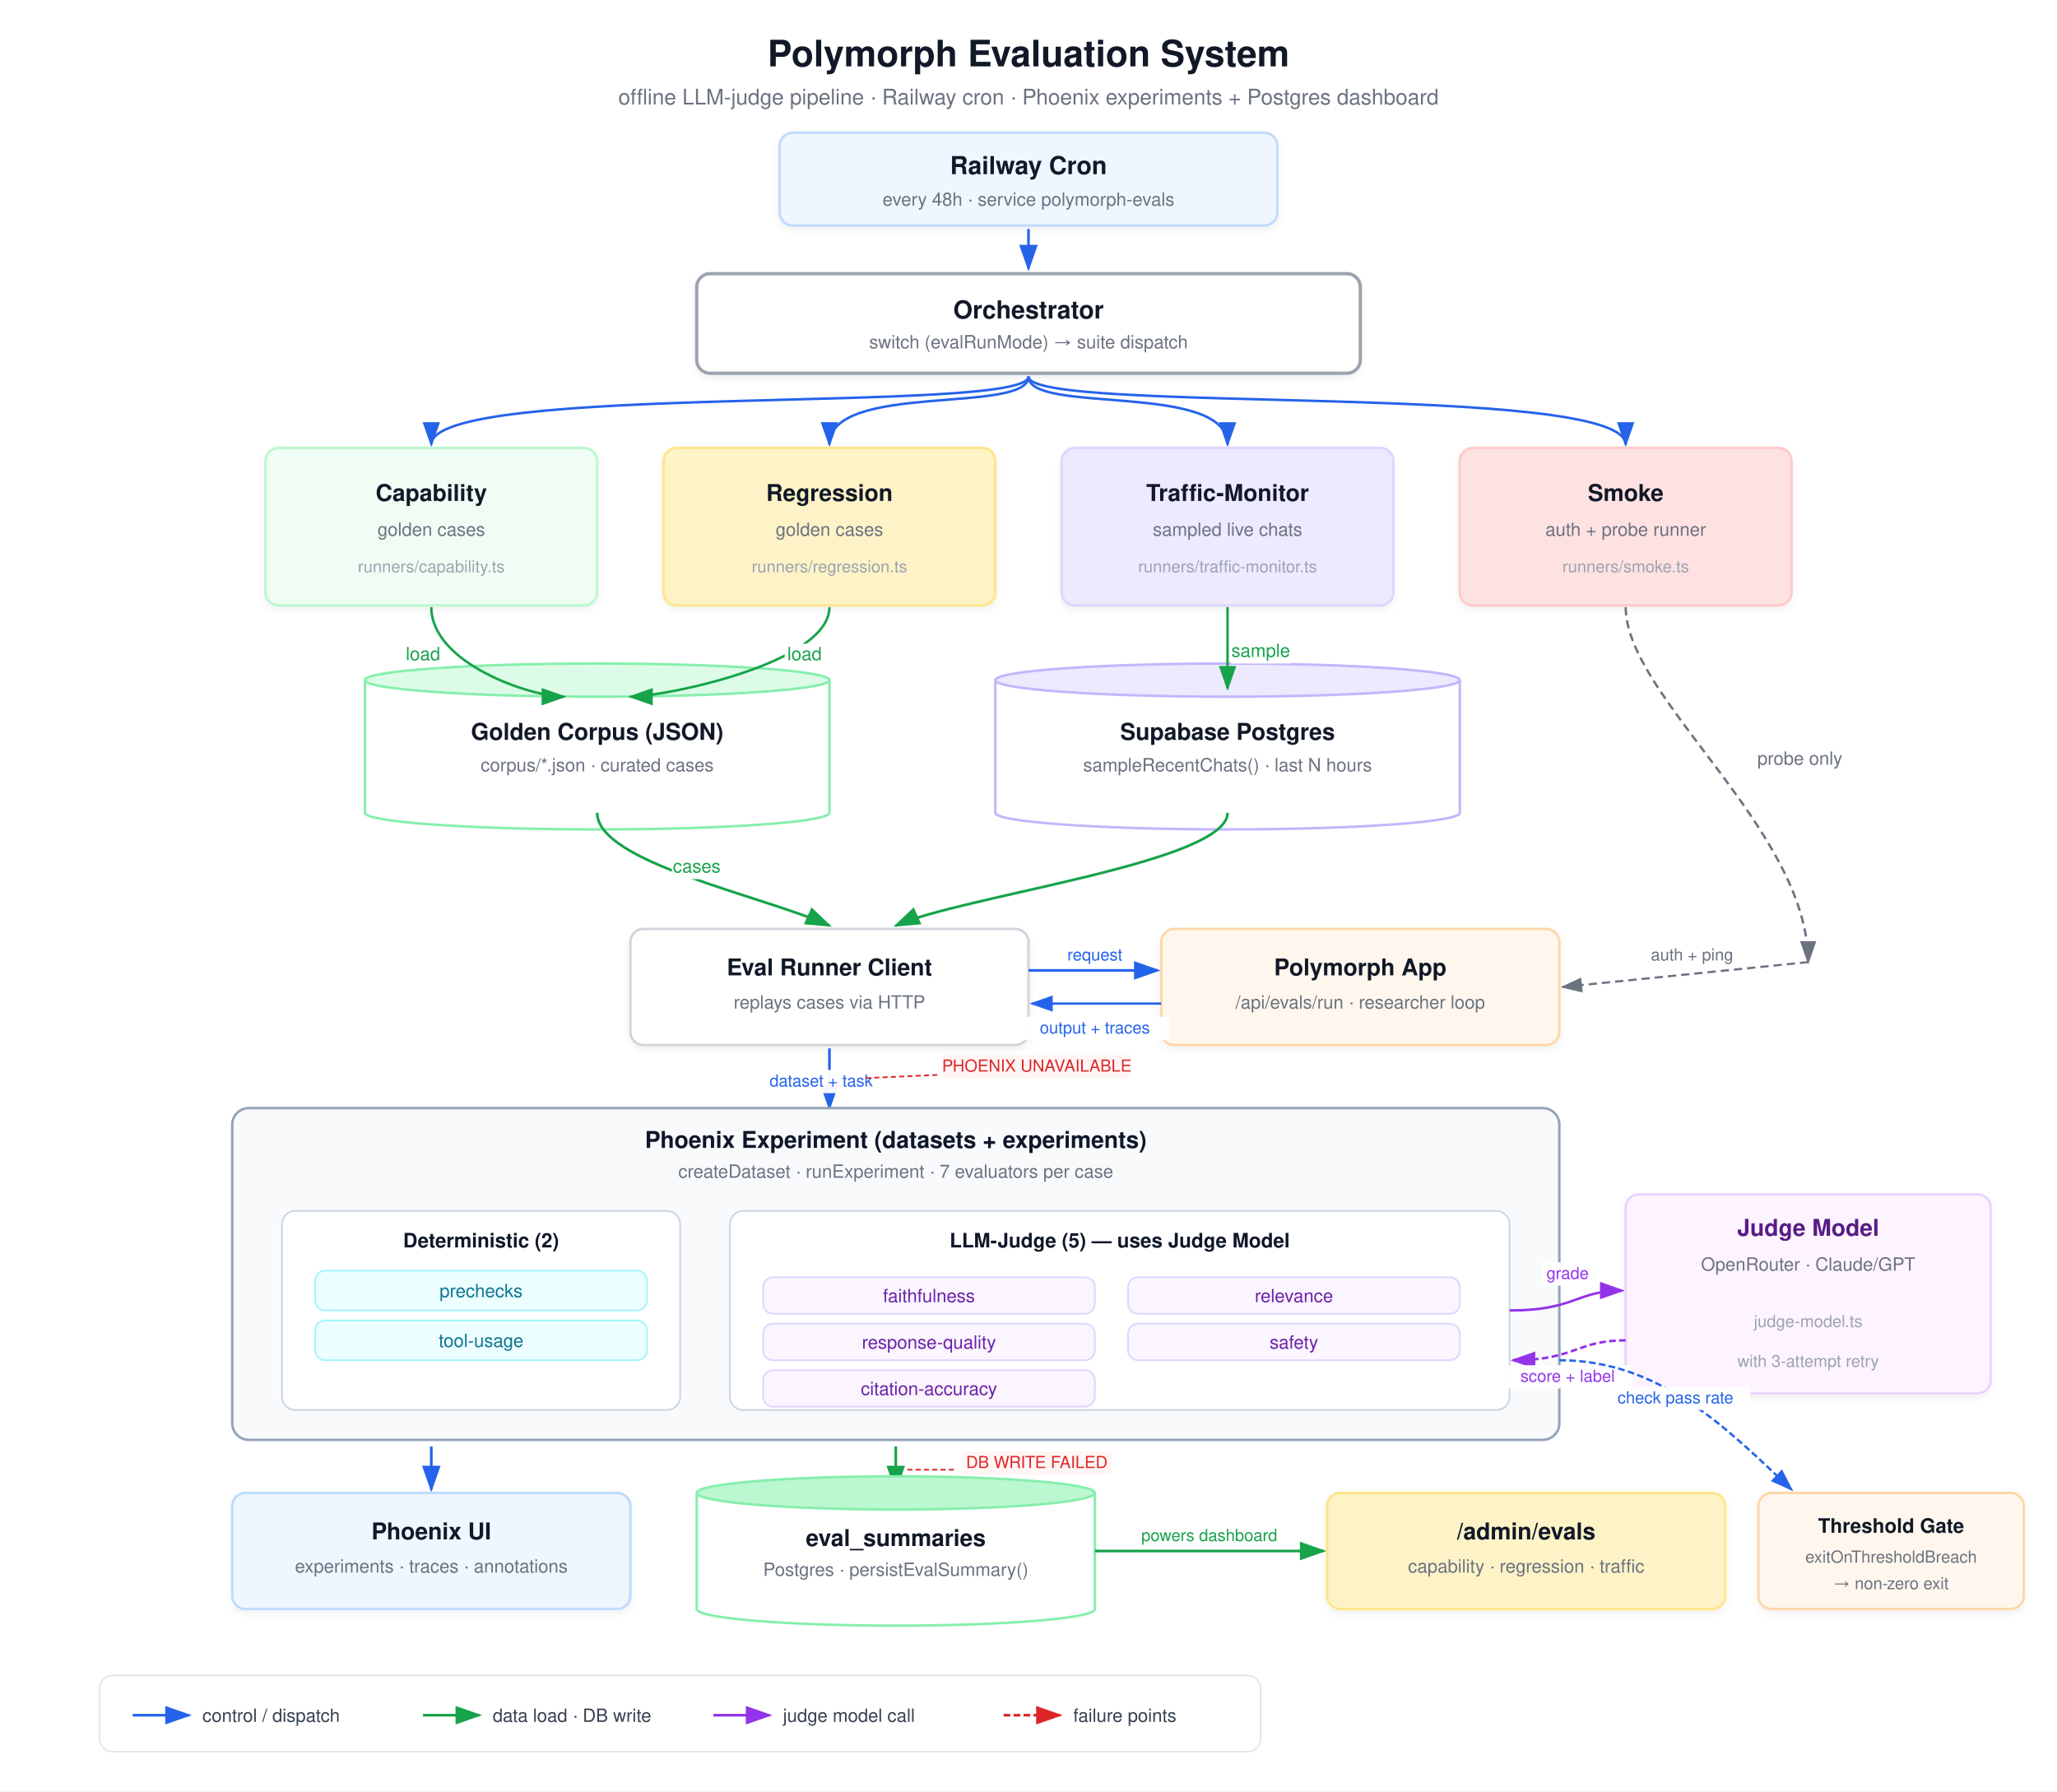
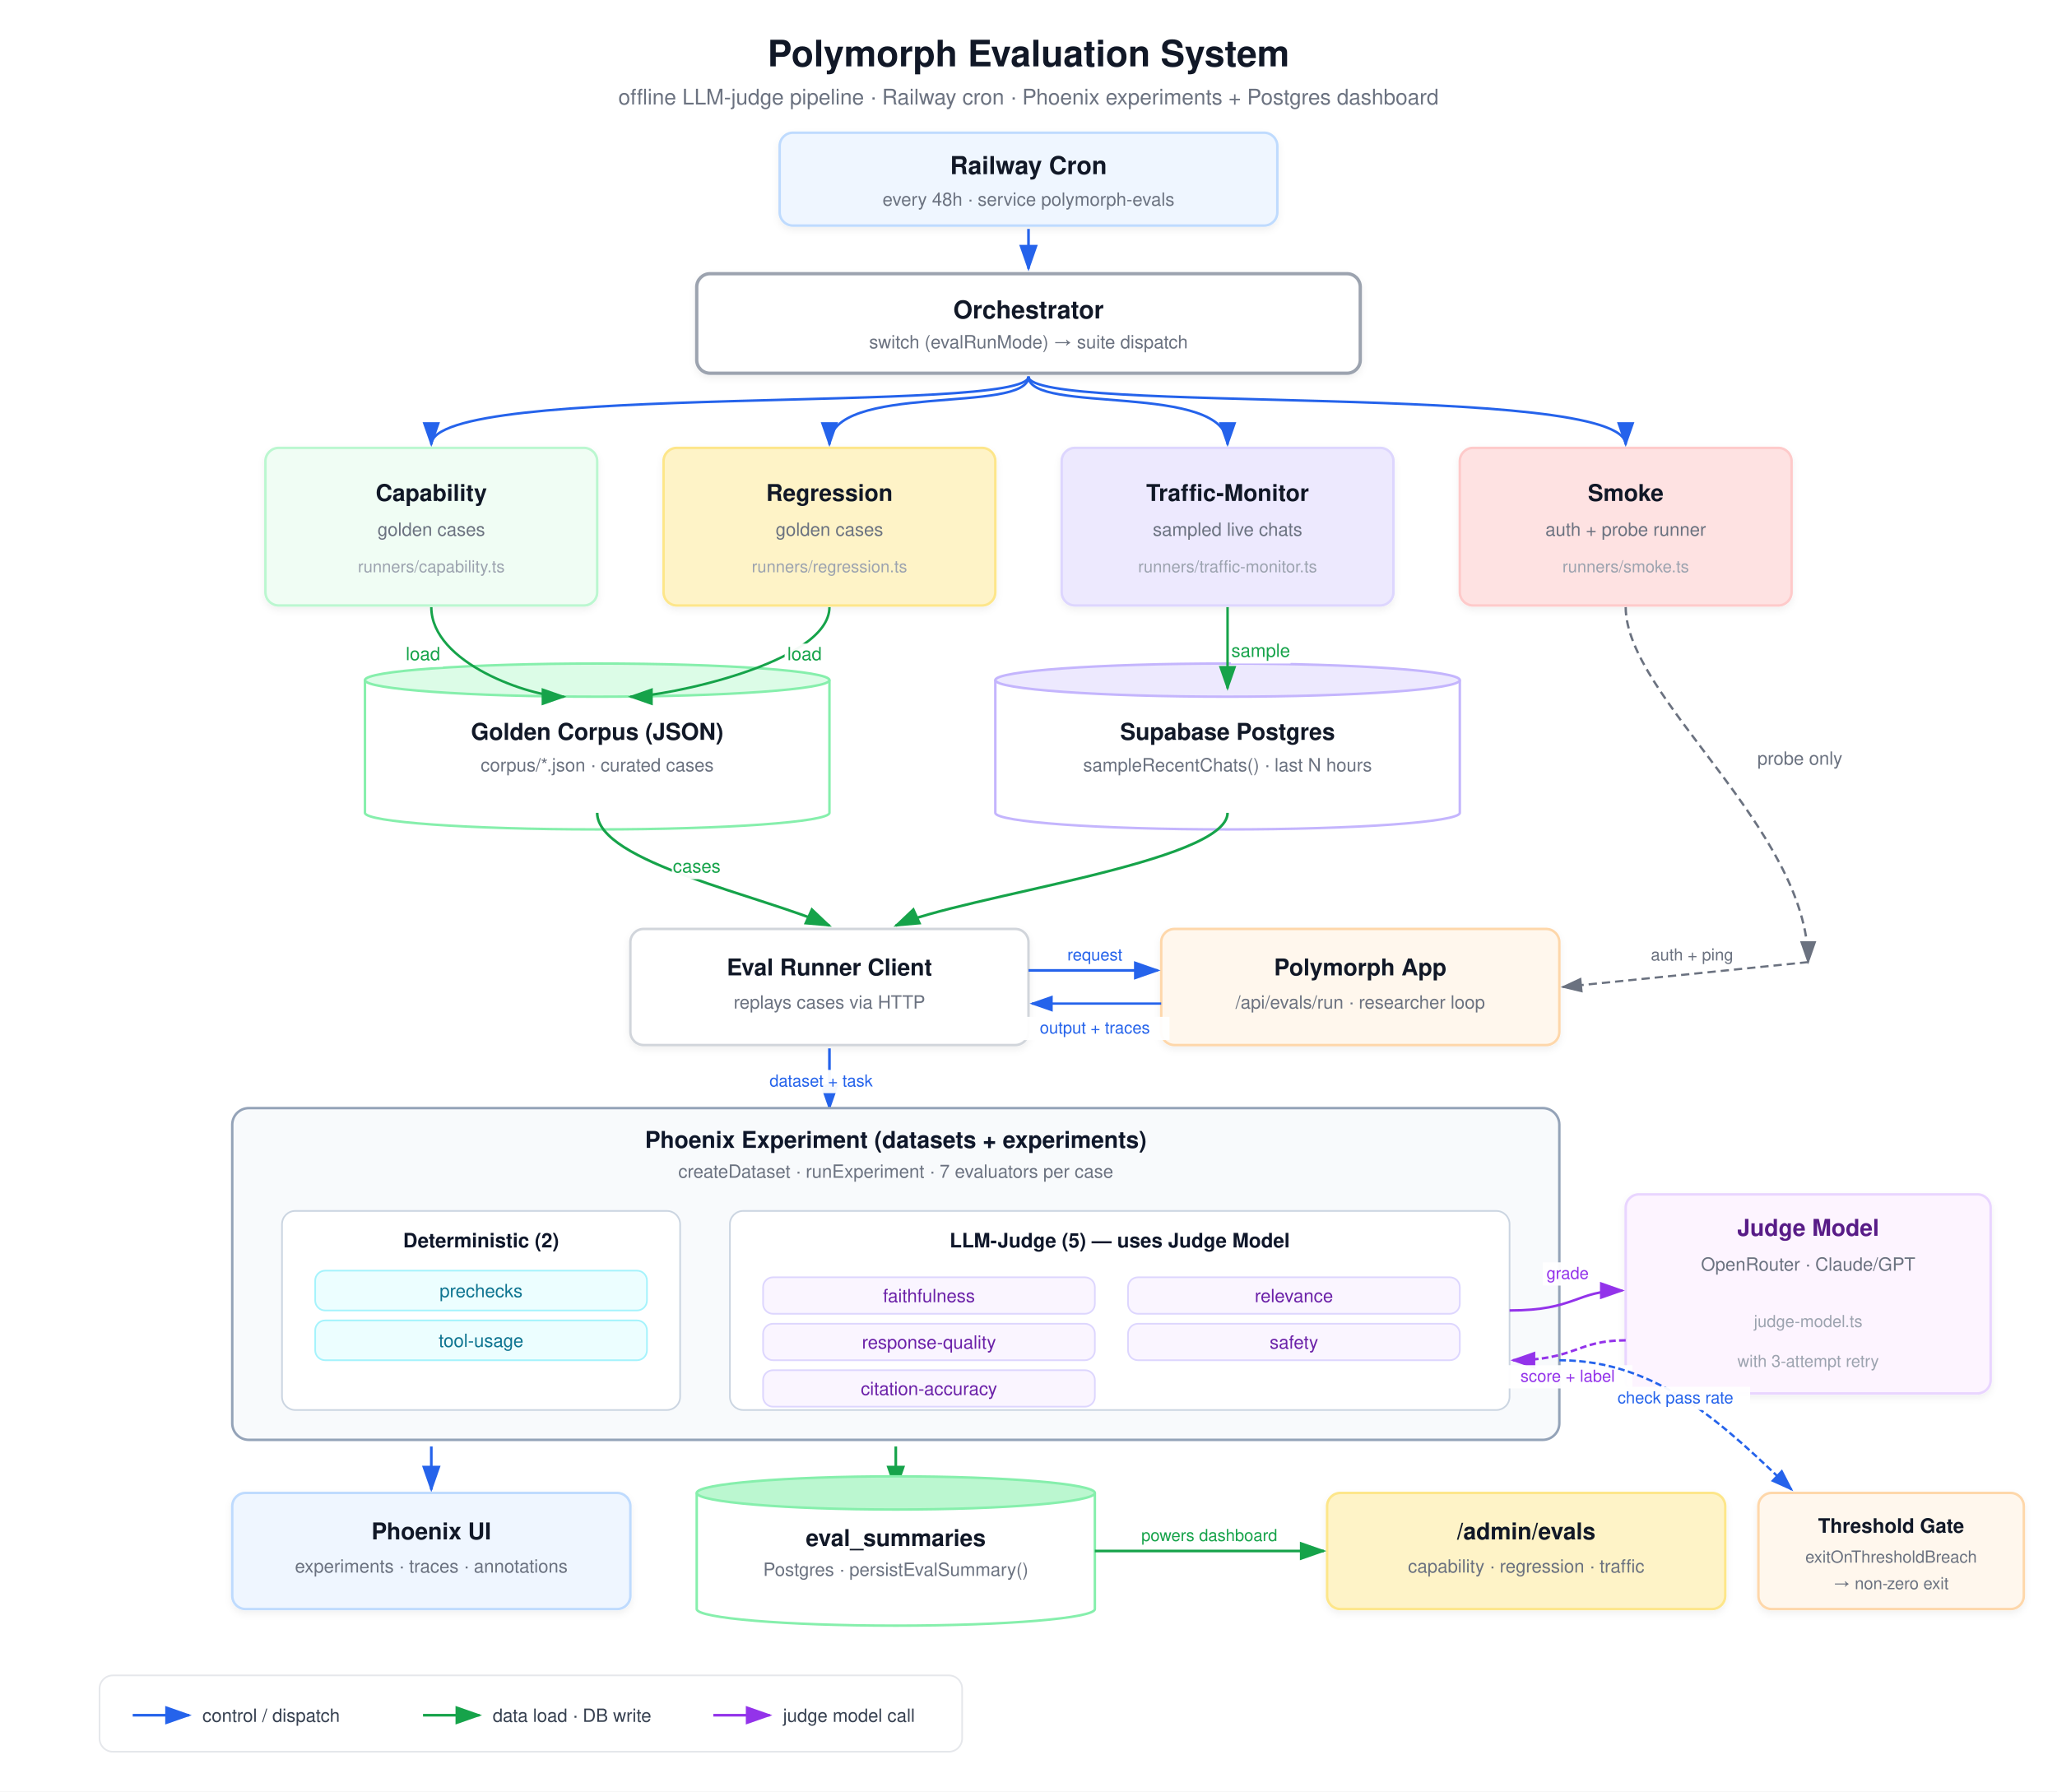
<svg xmlns="http://www.w3.org/2000/svg" viewBox="0 0 1240 1080" font-family="Helvetica Neue, Helvetica, Arial, sans-serif">
  <defs>
    <marker id="arr-blue" markerWidth="10" markerHeight="7" refX="9" refY="3.5" orient="auto">
      <polygon points="0 0, 10 3.5, 0 7" fill="#2563eb" />
    </marker>
    <marker id="arr-green" markerWidth="10" markerHeight="7" refX="9" refY="3.5" orient="auto">
      <polygon points="0 0, 10 3.5, 0 7" fill="#16a34a" />
    </marker>
    <marker id="arr-purple" markerWidth="10" markerHeight="7" refX="9" refY="3.5" orient="auto">
      <polygon points="0 0, 10 3.5, 0 7" fill="#9333ea" />
    </marker>
    <marker id="arr-red" markerWidth="10" markerHeight="7" refX="9" refY="3.5" orient="auto">
      <polygon points="0 0, 10 3.5, 0 7" fill="#dc2626" />
    </marker>
    <marker id="arr-gray" markerWidth="10" markerHeight="7" refX="9" refY="3.5" orient="auto">
      <polygon points="0 0, 10 3.5, 0 7" fill="#6b7280" />
    </marker>
    <filter id="softshadow" x="-20%" y="-20%" width="140%" height="140%">
      <feDropShadow dx="0" dy="2" stdDeviation="2" flood-opacity="0.06" />
    </filter>
  </defs>
  <rect width="1240" height="1080" fill="#ffffff" />
  <text x="620" y="40" text-anchor="middle" font-size="22" font-weight="600" fill="#111827">Polymorph Evaluation System</text>
  <text x="620" y="63" text-anchor="middle" font-size="13" fill="#6b7280">offline LLM-judge pipeline · Railway cron · Phoenix experiments + Postgres dashboard</text>
  <rect x="470" y="80" width="300" height="56" rx="8" ry="8" fill="#eff6ff" stroke="#bfdbfe" stroke-width="1.5" filter="url(#softshadow)" />
  <text x="620" y="105" text-anchor="middle" font-size="15" font-weight="600" fill="#111827">Railway Cron</text>
  <text x="620" y="124" text-anchor="middle" font-size="11" font-weight="400" fill="#6b7280">every 48h · service polymorph-evals</text>
  <line x1="620" y1="138" x2="620" y2="162" stroke="#2563eb" stroke-width="1.6" marker-end="url(#arr-blue)" />
  <rect x="420" y="165" width="400" height="60" rx="8" ry="8" fill="#ffffff" stroke="#9ca3af" stroke-width="2" filter="url(#softshadow)" />
  <text x="620" y="192" text-anchor="middle" font-size="15" font-weight="600" fill="#111827">Orchestrator</text>
  <text x="620" y="210" text-anchor="middle" font-size="11" font-weight="400" fill="#6b7280">switch (evalRunMode) → suite dispatch</text>
  <path d="M 620,227 C 620,250 260,230 260,268" fill="none" stroke="#2563eb" stroke-width="1.5" marker-end="url(#arr-blue)" />
  <path d="M 620,227 C 620,250 500,230 500,268" fill="none" stroke="#2563eb" stroke-width="1.5" marker-end="url(#arr-blue)" />
  <path d="M 620,227 C 620,250 740,230 740,268" fill="none" stroke="#2563eb" stroke-width="1.5" marker-end="url(#arr-blue)" />
  <path d="M 620,227 C 620,250 980,230 980,268" fill="none" stroke="#2563eb" stroke-width="1.5" marker-end="url(#arr-blue)" />
  <rect x="160" y="270" width="200" height="95" rx="8" ry="8" fill="#f0fdf4" stroke="#bbf7d0" stroke-width="1.5" filter="url(#softshadow)" />
  <text x="260" y="302" text-anchor="middle" font-size="14" font-weight="600" fill="#111827">Capability</text>
  <text x="260" y="323" text-anchor="middle" font-size="11" font-weight="400" fill="#6b7280">golden cases</text>
  <text x="260" y="345" text-anchor="middle" font-size="10" font-weight="400" fill="#9ca3af">runners/capability.ts</text>
  <rect x="400" y="270" width="200" height="95" rx="8" ry="8" fill="#fef3c7" stroke="#fde68a" stroke-width="1.5" filter="url(#softshadow)" />
  <text x="500" y="302" text-anchor="middle" font-size="14" font-weight="600" fill="#111827">Regression</text>
  <text x="500" y="323" text-anchor="middle" font-size="11" font-weight="400" fill="#6b7280">golden cases</text>
  <text x="500" y="345" text-anchor="middle" font-size="10" font-weight="400" fill="#9ca3af">runners/regression.ts</text>
  <rect x="640" y="270" width="200" height="95" rx="8" ry="8" fill="#ede9fe" stroke="#ddd6fe" stroke-width="1.5" filter="url(#softshadow)" />
  <text x="740" y="302" text-anchor="middle" font-size="14" font-weight="600" fill="#111827">Traffic-Monitor</text>
  <text x="740" y="323" text-anchor="middle" font-size="11" font-weight="400" fill="#6b7280">sampled live chats</text>
  <text x="740" y="345" text-anchor="middle" font-size="10" font-weight="400" fill="#9ca3af">runners/traffic-monitor.ts</text>
  <rect x="880" y="270" width="200" height="95" rx="8" ry="8" fill="#fee2e2" stroke="#fecaca" stroke-width="1.5" filter="url(#softshadow)" />
  <text x="980" y="302" text-anchor="middle" font-size="14" font-weight="600" fill="#111827">Smoke</text>
  <text x="980" y="323" text-anchor="middle" font-size="11" font-weight="400" fill="#6b7280">auth + probe runner</text>
  <text x="980" y="345" text-anchor="middle" font-size="10" font-weight="400" fill="#9ca3af">runners/smoke.ts</text>
  <path d="M 220.0,410.0 L 220.0,490.0 A 140.0,10 0 0 0 500.0,490.0 L 500.0,410.0" fill="#ffffff" stroke="#86efac" stroke-width="1.5" />
  <ellipse cx="360" cy="410.0" rx="140.0" ry="10" fill="#dcfce7" stroke="#86efac" stroke-width="1.5" />
  <text x="360" y="446" text-anchor="middle" font-size="14" font-weight="600" fill="#111827">Golden Corpus (JSON)</text>
  <text x="360" y="465" text-anchor="middle" font-size="11" font-weight="400" fill="#6b7280">corpus/*.json · curated cases</text>
  <path d="M 600.0,410.0 L 600.0,490.0 A 140.0,10 0 0 0 880.0,490.0 L 880.0,410.0" fill="#ffffff" stroke="#c4b5fd" stroke-width="1.5" />
  <ellipse cx="740" cy="410.0" rx="140.0" ry="10" fill="#ede9fe" stroke="#c4b5fd" stroke-width="1.5" />
  <text x="740" y="446" text-anchor="middle" font-size="14" font-weight="600" fill="#111827">Supabase Postgres</text>
  <text x="740" y="465" text-anchor="middle" font-size="11" font-weight="400" fill="#6b7280">sampleRecentChats() · last N hours</text>
  <path d="M 260,366 C 260,400 320,420 340,420" fill="none" stroke="#16a34a" stroke-width="1.5" marker-end="url(#arr-green)" />
  <path d="M 500,366 C 500,400 400,420 380,420" fill="none" stroke="#16a34a" stroke-width="1.5" marker-end="url(#arr-green)" />
  <path d="M 740,366 L 740,415" fill="none" stroke="#16a34a" stroke-width="1.5" marker-end="url(#arr-green)" />
  <path d="M 980,366 C 980,420 1090,500 1090,580" fill="none" stroke="#6b7280" stroke-width="1.4" marker-end="url(#arr-gray)" stroke-dasharray="5,3" />
  <rect x="243" y="388" width="24" height="14" fill="#ffffff" opacity="0.95" />
  <text x="255" y="398" text-anchor="middle" font-size="11" fill="#16a34a">load</text>
  <rect x="473" y="388" width="24" height="14" fill="#ffffff" opacity="0.95" />
  <text x="485" y="398" text-anchor="middle" font-size="11" fill="#16a34a">load</text>
  <rect x="742" y="386" width="36" height="14" fill="#ffffff" opacity="0.95" />
  <text x="760" y="396" text-anchor="middle" font-size="11" fill="#16a34a">sample</text>
  <rect x="1055" y="451" width="60" height="14" fill="#ffffff" opacity="0.95" />
  <text x="1085" y="461" text-anchor="middle" font-size="11" fill="#6b7280">probe only</text>
  <path d="M 360,490 C 360,520 460,540 500,558" fill="none" stroke="#16a34a" stroke-width="1.6" marker-end="url(#arr-green)" />
  <path d="M 740,490 C 740,520 580,540 540,558" fill="none" stroke="#16a34a" stroke-width="1.6" marker-end="url(#arr-green)" />
  <rect x="405" y="516" width="30" height="14" fill="#ffffff" opacity="0.95" />
  <text x="420" y="526" text-anchor="middle" font-size="11" fill="#16a34a">cases</text>
  <rect x="380" y="560" width="240" height="70" rx="8" ry="8" fill="#ffffff" stroke="#d1d5db" stroke-width="1.5" filter="url(#softshadow)" />
  <text x="500" y="588" text-anchor="middle" font-size="14" font-weight="600" fill="#111827">Eval Runner Client</text>
  <text x="500" y="608" text-anchor="middle" font-size="11" font-weight="400" fill="#6b7280">replays cases via HTTP</text>
  <rect x="700" y="560" width="240" height="70" rx="8" ry="8" fill="#fff7ed" stroke="#fed7aa" stroke-width="1.5" filter="url(#softshadow)" />
  <text x="820" y="588" text-anchor="middle" font-size="14" font-weight="600" fill="#111827">Polymorph App</text>
  <text x="820" y="608" text-anchor="middle" font-size="11" font-weight="400" fill="#6b7280">/api/evals/run · researcher loop</text>
  <line x1="620" y1="585" x2="698" y2="585" stroke="#2563eb" stroke-width="1.6" marker-end="url(#arr-blue)" />
  <path d="M 700,605 L 622,605" fill="none" stroke="#2563eb" stroke-width="1.4" marker-end="url(#arr-blue)" />
  <rect x="639" y="569" width="42" height="14" fill="#ffffff" opacity="0.95" />
  <text x="660" y="579" text-anchor="middle" font-size="10" fill="#2563eb">request</text>
  <rect x="615" y="613" width="90" height="14" fill="#ffffff" opacity="0.95" />
  <text x="660" y="623" text-anchor="middle" font-size="10" fill="#2563eb">output + traces</text>
  <line x1="1090" y1="580" x2="942" y2="595" stroke="#6b7280" stroke-width="1.3" marker-end="url(#arr-gray)" stroke-dasharray="5,3" />
  <rect x="987" y="569" width="66" height="14" fill="#ffffff" opacity="0.95" />
  <text x="1020" y="579" text-anchor="middle" font-size="10" fill="#6b7280">auth + ping</text>
  <path d="M 500,632 L 500,668" fill="none" stroke="#2563eb" stroke-width="1.6" marker-end="url(#arr-blue)" />
  <rect x="453" y="645" width="84" height="14" fill="#ffffff" opacity="0.95" />
  <text x="495" y="655" text-anchor="middle" font-size="10" fill="#2563eb">dataset + task</text>
  <rect x="140" y="668" width="800" height="200" rx="10" ry="10" fill="#f8fafc" stroke="#94a3b8" stroke-width="1.5" />
  <text x="540" y="692" text-anchor="middle" font-size="14" font-weight="600" fill="#0f172a">Phoenix Experiment (datasets + experiments)</text>
  <text x="540" y="710" text-anchor="middle" font-size="11" font-weight="400" fill="#6b7280">createDataset · runExperiment · 7 evaluators per case</text>
  <rect x="170" y="730" width="240" height="120" rx="8" ry="8" fill="#ffffff" stroke="#cbd5e1" stroke-width="1" />
  <text x="290" y="752" text-anchor="middle" font-size="12" font-weight="600" fill="#0f172a">Deterministic (2)</text>
  <rect x="190" y="766" width="200" height="24" rx="6" ry="6" fill="#ecfeff" stroke="#a5f3fc" stroke-width="1" />
  <text x="290" y="782" text-anchor="middle" font-size="11" font-weight="400" fill="#0e7490">prechecks</text>
  <rect x="190" y="796" width="200" height="24" rx="6" ry="6" fill="#ecfeff" stroke="#a5f3fc" stroke-width="1" />
  <text x="290" y="812" text-anchor="middle" font-size="11" font-weight="400" fill="#0e7490">tool-usage</text>
  <rect x="440" y="730" width="470" height="120" rx="8" ry="8" fill="#ffffff" stroke="#cbd5e1" stroke-width="1" />
  <text x="675" y="752" text-anchor="middle" font-size="12" font-weight="600" fill="#0f172a">LLM-Judge (5) — uses Judge Model</text>
  <rect x="460" y="770" width="200" height="22" rx="6" ry="6" fill="#faf5ff" stroke="#ddd6fe" stroke-width="1" />
  <text x="560" y="785" text-anchor="middle" font-size="11" font-weight="400" fill="#6b21a8">faithfulness</text>
  <rect x="680" y="770" width="200" height="22" rx="6" ry="6" fill="#faf5ff" stroke="#ddd6fe" stroke-width="1" />
  <text x="780" y="785" text-anchor="middle" font-size="11" font-weight="400" fill="#6b21a8">relevance</text>
  <rect x="460" y="798" width="200" height="22" rx="6" ry="6" fill="#faf5ff" stroke="#ddd6fe" stroke-width="1" />
  <text x="560" y="813" text-anchor="middle" font-size="11" font-weight="400" fill="#6b21a8">response-quality</text>
  <rect x="680" y="798" width="200" height="22" rx="6" ry="6" fill="#faf5ff" stroke="#ddd6fe" stroke-width="1" />
  <text x="780" y="813" text-anchor="middle" font-size="11" font-weight="400" fill="#6b21a8">safety</text>
  <rect x="460" y="826" width="200" height="22" rx="6" ry="6" fill="#faf5ff" stroke="#ddd6fe" stroke-width="1" />
  <text x="560" y="841" text-anchor="middle" font-size="11" font-weight="400" fill="#6b21a8">citation-accuracy</text>
  <rect x="980" y="720" width="220" height="120" rx="8" ry="8" fill="#fdf4ff" stroke="#e9d5ff" stroke-width="1.5" filter="url(#softshadow)" />
  <text x="1090" y="745" text-anchor="middle" font-size="14" font-weight="600" fill="#581c87">Judge Model</text>
  <text x="1090" y="766" text-anchor="middle" font-size="11" font-weight="400" fill="#6b7280">OpenRouter · Claude/GPT</text>
  <text x="1090" y="800" text-anchor="middle" font-size="10" font-weight="400" fill="#9ca3af">judge-model.ts</text>
  <text x="1090" y="824" text-anchor="middle" font-size="10" font-weight="400" fill="#9ca3af">with 3-attempt retry</text>
  <path d="M 910,790 C 950,790 950,778 978,778" fill="none" stroke="#9333ea" stroke-width="1.5" marker-end="url(#arr-purple)" />
  <path d="M 980,808 C 950,808 950,820 912,820" fill="none" stroke="#9333ea" stroke-width="1.5" marker-end="url(#arr-purple)" stroke-dasharray="4,2" />
  <rect x="930" y="761" width="30" height="14" fill="#ffffff" opacity="0.95" />
  <text x="945" y="771" text-anchor="middle" font-size="10" fill="#9333ea">grade</text>
  <rect x="906" y="823" width="78" height="14" fill="#ffffff" opacity="0.95" />
  <text x="945" y="833" text-anchor="middle" font-size="10" fill="#9333ea">score + label</text>
  <path d="M 260,872 L 260,898" fill="none" stroke="#2563eb" stroke-width="1.6" marker-end="url(#arr-blue)" />
  <path d="M 540,872 L 540,898" fill="none" stroke="#16a34a" stroke-width="1.6" marker-end="url(#arr-green)" />
-   <rect x="568" y="636" width="114" height="14" fill="#fff5f5" opacity="0.95" />
-   <text x="625" y="646" text-anchor="middle" font-size="10" fill="#dc2626">PHOENIX UNAVAILABLE</text>
-   <path d="M 565,648 L 520,650" fill="none" stroke="#dc2626" stroke-width="1" stroke-dasharray="3,2" />
-   <rect x="580" y="875" width="90" height="14" fill="#fff5f5" opacity="0.95" />
-   <text x="625" y="885" text-anchor="middle" font-size="10" fill="#dc2626">DB WRITE FAILED</text>
-   <path d="M 575,886 L 545,886" fill="none" stroke="#dc2626" stroke-width="1" stroke-dasharray="3,2" />
  <rect x="140" y="900" width="240" height="70" rx="8" ry="8" fill="#eff6ff" stroke="#bfdbfe" stroke-width="1.5" filter="url(#softshadow)" />
  <text x="260" y="928" text-anchor="middle" font-size="14" font-weight="600" fill="#111827">Phoenix UI</text>
  <text x="260" y="948" text-anchor="middle" font-size="11" font-weight="400" fill="#6b7280">experiments · traces · annotations</text>
  <path d="M 420.0,900.0 L 420.0,970.0 A 120.0,10 0 0 0 660.0,970.0 L 660.0,900.0" fill="#ffffff" stroke="#86efac" stroke-width="1.5" />
  <ellipse cx="540" cy="900.0" rx="120.0" ry="10" fill="#bbf7d0" stroke="#86efac" stroke-width="1.5" />
  <text x="540" y="932" text-anchor="middle" font-size="14" font-weight="600" fill="#111827">eval_summaries</text>
  <text x="540" y="950" text-anchor="middle" font-size="11" font-weight="400" fill="#6b7280">Postgres · persistEvalSummary()</text>
  <rect x="800" y="900" width="240" height="70" rx="8" ry="8" fill="#fef3c7" stroke="#fde68a" stroke-width="1.5" filter="url(#softshadow)" />
  <text x="920" y="928" text-anchor="middle" font-size="14" font-weight="600" fill="#111827">/admin/evals</text>
  <text x="920" y="948" text-anchor="middle" font-size="11" font-weight="400" fill="#6b7280">capability · regression · traffic</text>
  <line x1="660" y1="935" x2="798" y2="935" stroke="#16a34a" stroke-width="1.6" marker-end="url(#arr-green)" />
  <rect x="681" y="919" width="96" height="14" fill="#ffffff" opacity="0.95" />
  <text x="729" y="929" text-anchor="middle" font-size="10" fill="#16a34a">powers dashboard</text>
  <rect x="1060" y="900" width="160" height="70" rx="8" ry="8" fill="#fff7ed" stroke="#fed7aa" stroke-width="1.5" filter="url(#softshadow)" />
  <text x="1140" y="924" text-anchor="middle" font-size="12" font-weight="600" fill="#111827">Threshold Gate</text>
  <text x="1140" y="942" text-anchor="middle" font-size="10" font-weight="400" fill="#6b7280">exitOnThresholdBreach</text>
  <text x="1140" y="958" text-anchor="middle" font-size="10" font-weight="400" fill="#6b7280">→ non-zero exit</text>
  <path d="M 940,820 C 1000,820 1040,860 1080,898" fill="none" stroke="#2563eb" stroke-width="1.4" marker-end="url(#arr-blue)" stroke-dasharray="4,2" />
  <rect x="965" y="836" width="90" height="14" fill="#ffffff" opacity="0.95" />
  <text x="1010" y="846" text-anchor="middle" font-size="10" fill="#2563eb">check pass rate</text>
-   <rect x="60" y="1010" width="700" height="46" rx="8" ry="8" fill="#ffffff" stroke="#e5e7eb" stroke-width="1" />
+   <rect x="60" y="1010" width="520" height="46" rx="8" ry="8" fill="#ffffff" stroke="#e5e7eb" stroke-width="1" />
  <line x1="80" y1="1034" x2="114" y2="1034" stroke="#2563eb" stroke-width="1.6" marker-end="url(#arr-blue)" />
  <text x="122" y="1038" font-size="11" fill="#374151">control / dispatch</text>
  <line x1="255" y1="1034" x2="289" y2="1034" stroke="#16a34a" stroke-width="1.6" marker-end="url(#arr-green)" />
  <text x="297" y="1038" font-size="11" fill="#374151">data load · DB write</text>
  <line x1="430" y1="1034" x2="464" y2="1034" stroke="#9333ea" stroke-width="1.6" marker-end="url(#arr-purple)" />
  <text x="472" y="1038" font-size="11" fill="#374151">judge model call</text>
-   <line x1="605" y1="1034" x2="639" y2="1034" stroke="#dc2626" stroke-width="1.6" marker-end="url(#arr-red)" stroke-dasharray="4,2" />
-   <text x="647" y="1038" font-size="11" fill="#374151">failure points</text>
</svg>
